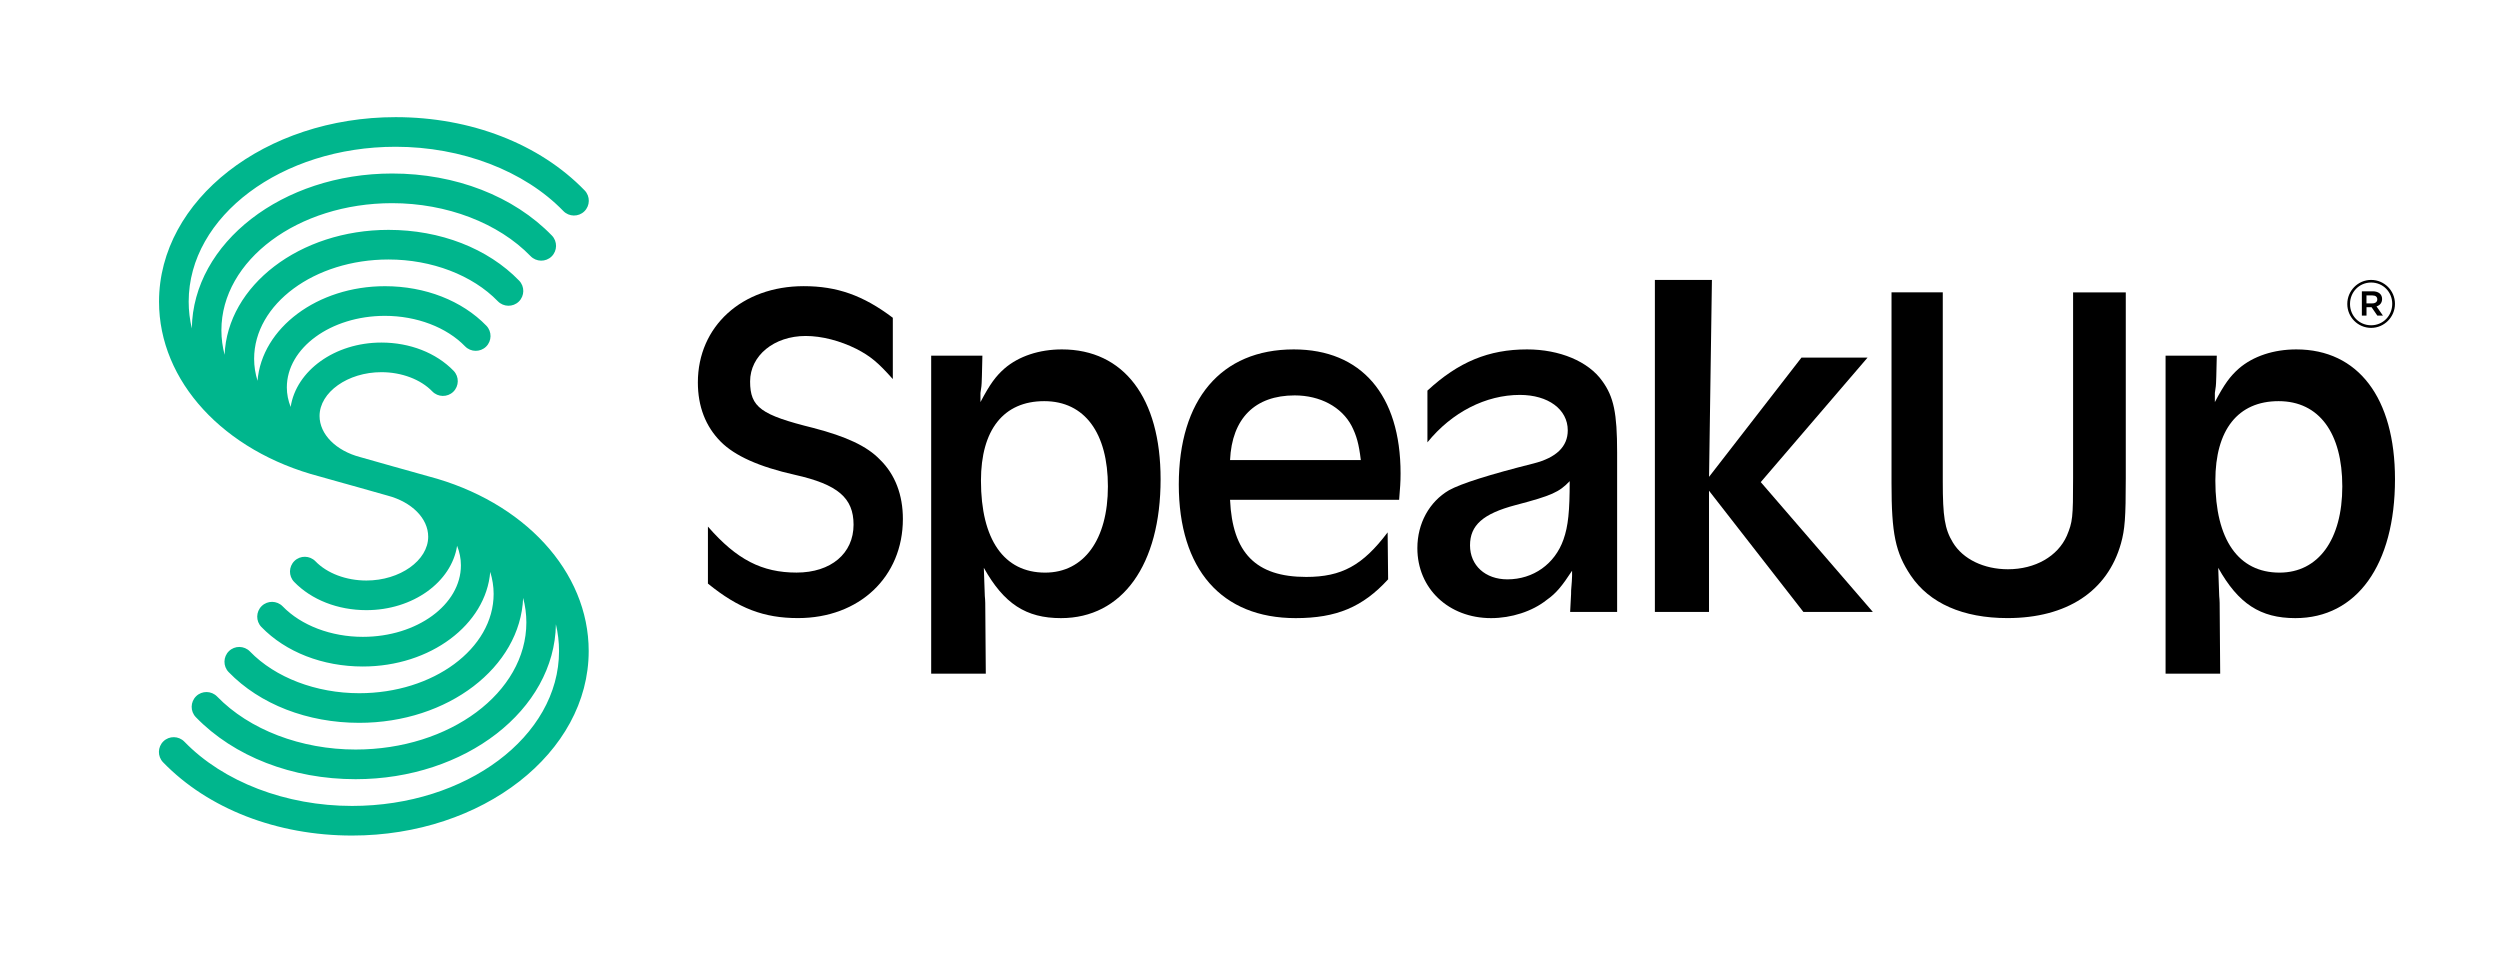
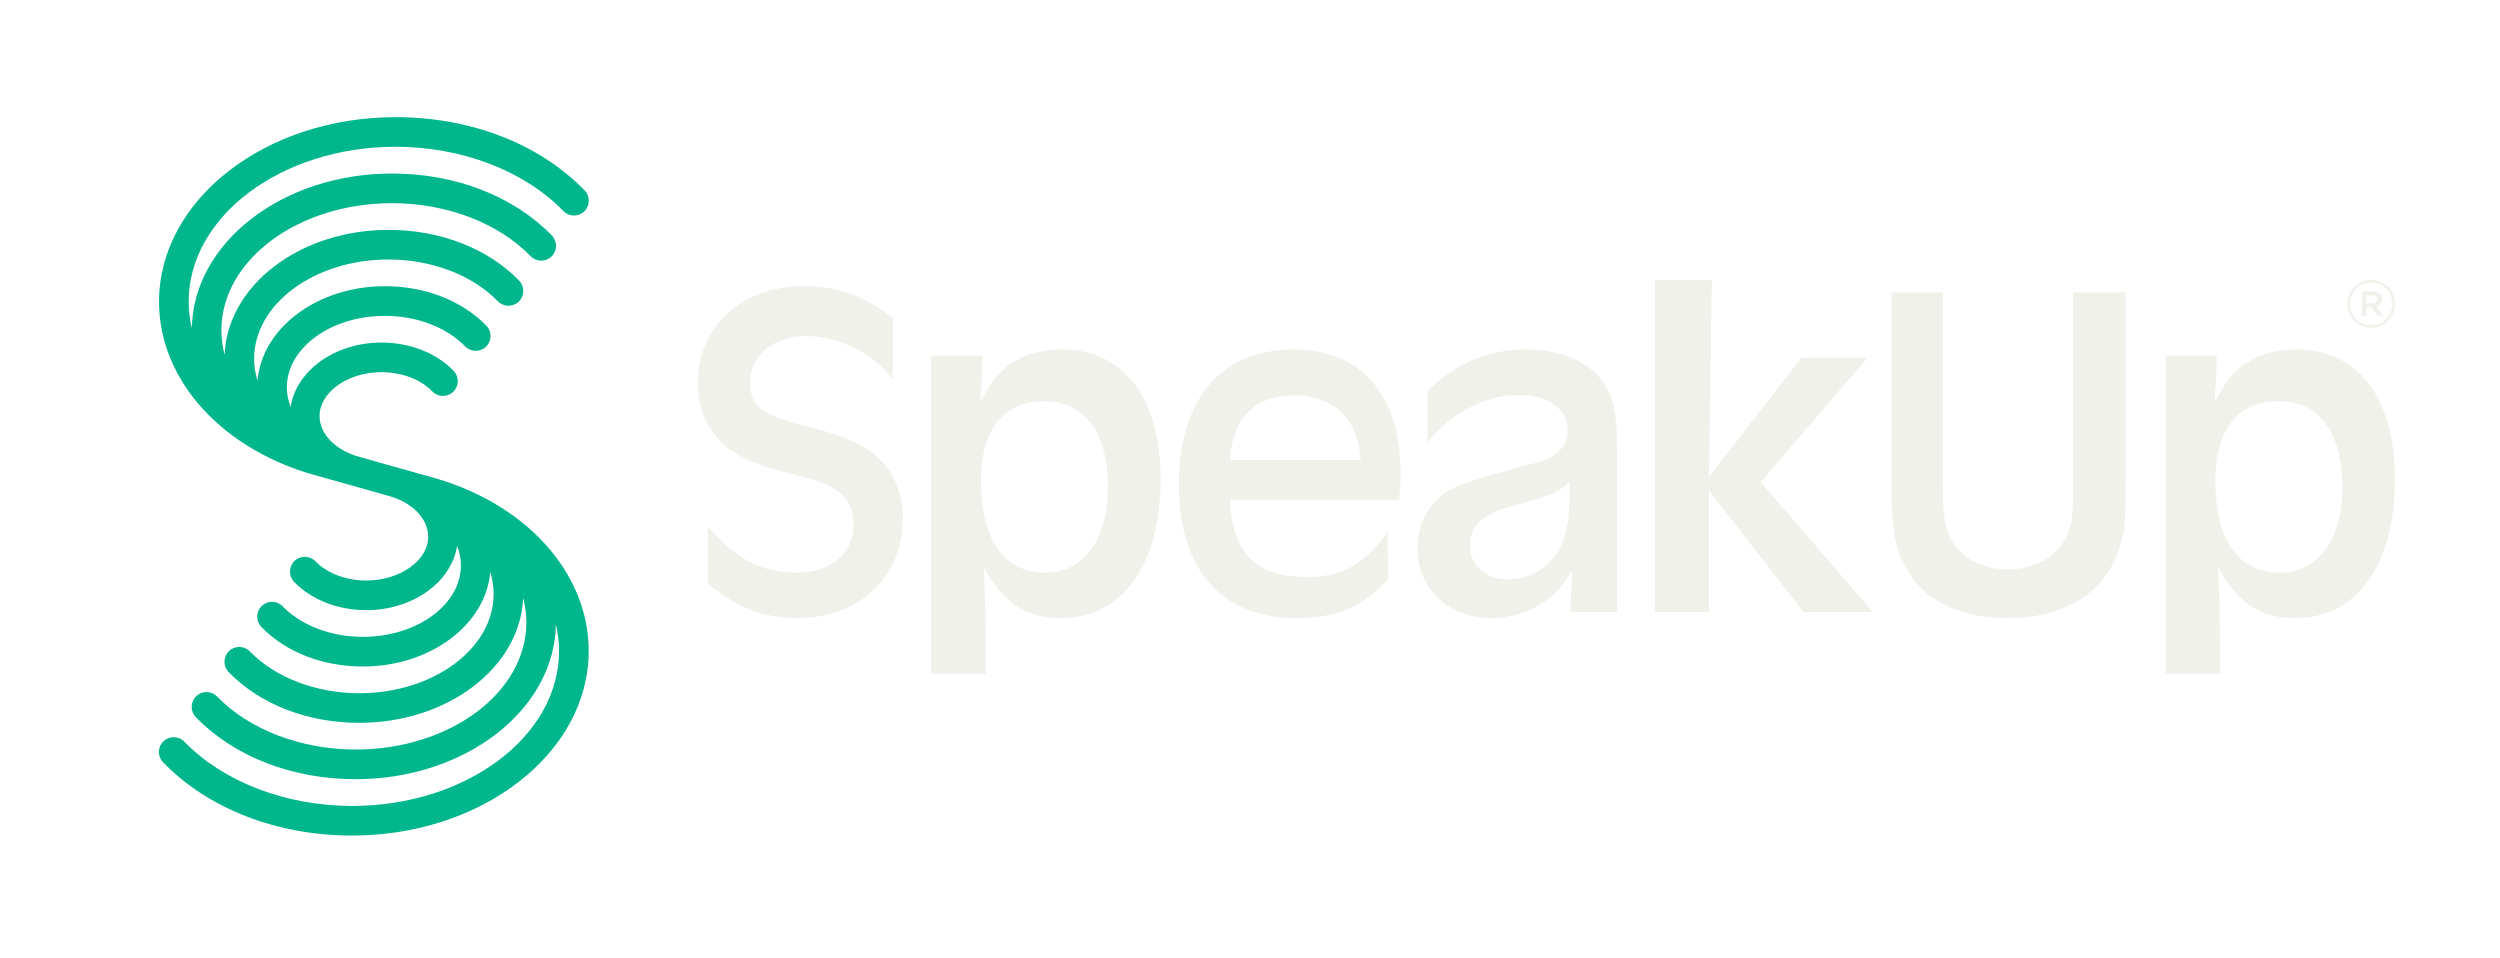
- <svg xmlns="http://www.w3.org/2000/svg" id="Layer_1" data-name="Layer 1" viewBox="0 0 660.91 253.17">
+ <svg xmlns="http://www.w3.org/2000/svg" id="Layer_1" data-name="Layer 1" viewBox="0 0 660.91 253.17" fill="#f1f1ec">
  <defs>
    <style>
      .cls-1 {
        fill: #00b68d;
      }
    </style>
  </defs>
  <g>
    <path d="m236.03,100.22c-3.93-4.43-5.95-6.08-9.62-7.98-4.31-2.15-9.12-3.42-13.42-3.42-8.36,0-14.69,5.19-14.69,12.03s2.91,8.86,16.71,12.28c8.74,2.28,14.18,4.81,17.6,8.36,4.05,3.93,6.08,9.37,6.08,15.7,0,15.32-11.52,26.21-27.73,26.21-8.99,0-15.7-2.53-23.81-9.12v-15.07c7.6,8.74,14.31,12.16,23.43,12.16s15.07-5.07,15.07-12.66c0-7.09-4.18-10.64-15.45-13.17-9.62-2.15-15.96-5.07-19.63-8.74-4.05-4.05-6.08-9.37-6.08-15.7,0-14.82,11.65-25.45,27.99-25.45,8.74,0,15.7,2.41,23.55,8.36v16.21Z" />
    <path d="m246.16,94.02h13.55l-.13,5.44c0,1.27-.13,2.66-.13,2.66l-.25,1.77v2.41c2.53-4.81,4.05-6.84,6.33-8.86,3.8-3.29,9.24-5.07,15.2-5.07,16.34,0,26.09,12.79,26.09,34.32,0,22.67-10.13,36.72-26.34,36.72-9.24,0-15.07-3.8-20.39-13.3l.13,3.8.13,3.67c.13,1.14.13,2.41.13,3.8l.13,16.72h-14.44v-84.08Zm13.17,33.05c0,15.58,6.08,24.31,16.97,24.31,10.26,0,16.59-8.74,16.59-22.79s-6.08-22.54-16.84-22.54-16.72,7.6-16.72,21.02Z" />
    <path d="m325.18,132.13c.63,14.06,6.84,20.39,20.13,20.39,9.37,0,14.94-3.04,21.53-11.78l.13,12.41c-6.71,7.34-13.68,10.26-24.44,10.26-19.63,0-30.9-12.92-30.9-35.33s11.14-35.71,30.39-35.71c17.86,0,28.24,12.03,28.24,32.8,0,2.41-.13,3.8-.38,6.96h-44.7Zm34.57-10.51c-.51-4.31-1.14-6.46-2.41-8.99-2.66-5.07-8.36-8.1-15.07-8.1-10.51,0-16.59,6.08-17.09,17.1h34.57Z" />
    <path d="m415.09,161.77l.13-2.53c.13-1.52.13-3.17.13-3.17q.25-2.91.25-3.8v-1.39c-2.66,4.05-4.18,5.95-6.71,7.72-3.8,3.04-9.37,4.81-14.69,4.81-11.27,0-19.5-7.85-19.5-18.49,0-6.58,3.17-12.28,8.36-15.32q4.81-2.66,22.41-7.09c5.95-1.52,8.99-4.43,8.99-8.74,0-5.57-5.19-9.37-12.66-9.37-8.99,0-17.98,4.56-24.44,12.54v-13.68c8.23-7.6,16.21-10.89,26.34-10.89,8.61,0,16.21,3.17,19.88,8.36,3.04,4.18,3.93,8.48,3.93,18.87v42.17h-12.41Zm-14.44-28.24c-8.61,2.28-12.03,5.32-12.03,10.64s4.05,8.99,9.88,8.99c6.84,0,12.54-4.05,14.82-10.51,1.27-3.55,1.65-7.6,1.65-15.45-2.79,2.91-4.69,3.8-14.31,6.33Z" />
    <path d="m437.5,74.01h15.07l-.76,52.05,24.44-31.53h17.47l-28.24,32.92,29.63,34.32h-18.36l-24.95-32.04v32.04h-14.31v-87.76Z" />
    <path d="m513.6,77.3v50.02c0,9.24.51,12.54,2.66,16.08,2.66,4.43,8.23,7.09,14.56,7.09,7.22,0,13.17-3.42,15.58-8.86,1.52-3.67,1.65-4.69,1.65-15.2v-49.13h13.93v49.13c0,10.51-.25,13.55-1.27,17.22-3.55,12.66-14.31,19.75-30.01,19.75-11.78,0-20.64-3.93-25.58-11.27-4.05-6.08-5.07-11.02-5.07-24.31v-50.53h13.55Z" />
    <path d="m572.49,94.02h13.55l-.13,5.44c0,1.27-.13,2.66-.13,2.66l-.25,1.77v2.41c2.53-4.81,4.05-6.84,6.33-8.86,3.8-3.29,9.24-5.07,15.2-5.07,16.34,0,26.09,12.79,26.09,34.32,0,22.67-10.13,36.72-26.34,36.72-9.24,0-15.07-3.8-20.39-13.3l.13,3.8.13,3.67c.13,1.14.13,2.41.13,3.8l.13,16.72h-14.44v-84.08Zm13.17,33.05c0,15.58,6.08,24.31,16.97,24.31,10.26,0,16.59-8.74,16.59-22.79s-6.08-22.54-16.84-22.54-16.72,7.6-16.72,21.02Z" />
  </g>
  <path d="m620.54,80.38v-.04c0-3.44,2.79-6.34,6.3-6.34s6.3,2.86,6.3,6.3v.04c0,3.44-2.79,6.34-6.3,6.34s-6.3-2.86-6.3-6.3Zm11.88-.04v-.04c0-3.08-2.39-5.61-5.58-5.61s-5.58,2.57-5.58,5.65v.04c0,3.08,2.39,5.61,5.58,5.61s5.58-2.57,5.58-5.65Zm-8.04-3.33h2.9c1.41,0,2.46.69,2.46,2.03,0,1.05-.62,1.7-1.48,1.96l1.7,2.43h-1.48l-1.52-2.21h-1.34v2.21h-1.23v-6.41Zm2.79,3.19c.83,0,1.3-.43,1.3-1.05,0-.69-.47-1.05-1.3-1.05h-1.56v2.1h1.56Z" />
  <path class="cls-1" d="m113.22,125.91c-.82-.25-1.65-.48-2.49-.7-.7-.21-1.41-.42-2.13-.6l-2.1-.59s-.01,0-.02,0l-2.09-.59s-.02,0-.02,0l-4.52-1.28-4.59-1.3c-6.45-1.68-10.78-6.05-10.78-10.88,0-6.28,7.48-11.58,16.34-11.58,5.35,0,10.39,1.9,13.47,5.09,1.51,1.55,3.99,1.59,5.54.09,1.55-1.51,1.59-3.99.09-5.54-4.6-4.75-11.56-7.47-19.1-7.47-12.32,0-22.51,7.44-23.98,17.02-.65-1.65-1.01-3.38-1.01-5.16,0-10.43,11.63-18.92,25.93-18.92,8.38,0,16.3,3.01,21.19,8.06,1.51,1.55,3.99,1.59,5.54.09,1.55-1.51,1.59-3.99.09-5.54-6.43-6.64-16.2-10.45-26.81-10.45-17.88,0-32.55,11.07-33.69,25.01-.58-1.88-.9-3.83-.9-5.81,0-14.48,15.94-26.26,35.53-26.26,11.4,0,22.21,4.13,28.9,11.04,1.51,1.55,3.99,1.59,5.54.09,1.55-1.51,1.59-3.99.09-5.54-8.26-8.53-20.85-13.42-34.53-13.42-23.46,0-42.61,14.72-43.33,33.03-.56-2.11-.85-4.28-.85-6.49,0-18.53,20.24-33.6,45.13-33.6,14.43,0,28.12,5.24,36.61,14.01,1.51,1.55,3.99,1.59,5.54.09,1.55-1.51,1.59-3.99.09-5.54-10.09-10.42-25.49-16.4-42.24-16.4-29,0-52.62,18.33-52.95,40.96-.54-2.31-.83-4.68-.83-7.08,0-22.58,24.55-40.95,54.72-40.95,17.46,0,34.03,6.35,44.33,16.99,1.51,1.55,3.99,1.59,5.54.09,1.55-1.51,1.59-3.99.09-5.54-11.92-12.31-30.13-19.37-49.96-19.37-34.49,0-62.56,21.88-62.56,48.78,0,21.01,17.06,39.54,42.41,46.2.82.25,1.65.49,2.49.7.7.21,1.41.42,2.13.6l2.1.59s.01,0,.02,0l2.1.59s.02,0,.02,0l3.96,1.12.56.16,4.6,1.3c6.45,1.69,10.77,6.05,10.77,10.88,0,6.28-7.48,11.58-16.34,11.58-5.35,0-10.39-1.9-13.47-5.09-1.51-1.55-3.99-1.59-5.54-.09-1.55,1.51-1.59,3.99-.09,5.54,4.6,4.75,11.56,7.47,19.1,7.47,12.32,0,22.51-7.44,23.98-17.02.65,1.65,1.01,3.38,1.01,5.16,0,10.43-11.63,18.92-25.93,18.92-8.38,0-16.3-3.01-21.19-8.06-1.51-1.55-3.99-1.59-5.54-.09-1.55,1.51-1.59,3.99-.09,5.54,6.43,6.64,16.2,10.45,26.81,10.45,17.88,0,32.55-11.07,33.69-25.01.58,1.88.9,3.83.9,5.81,0,14.48-15.94,26.26-35.53,26.26-11.4,0-22.21-4.13-28.9-11.04-1.51-1.55-3.99-1.59-5.54-.09-1.55,1.51-1.59,3.99-.09,5.54,8.26,8.53,20.85,13.42,34.53,13.42,23.46,0,42.61-14.72,43.33-33.03.56,2.11.85,4.28.85,6.49,0,18.53-20.24,33.6-45.13,33.6-14.43,0-28.12-5.24-36.62-14.01-1.51-1.55-3.99-1.59-5.54-.09-1.55,1.51-1.59,3.99-.09,5.54,10.09,10.42,25.49,16.4,42.24,16.4,29,0,52.62-18.33,52.95-40.96.54,2.31.83,4.68.83,7.08,0,22.58-24.55,40.95-54.72,40.95-17.46,0-34.03-6.35-44.33-16.99-1.51-1.55-3.99-1.59-5.54-.09-1.55,1.51-1.59,3.99-.09,5.54,11.92,12.31,30.13,19.37,49.96,19.37,34.49,0,62.56-21.88,62.56-48.78,0-21.01-17.07-39.54-42.41-46.2Z" />
</svg>
